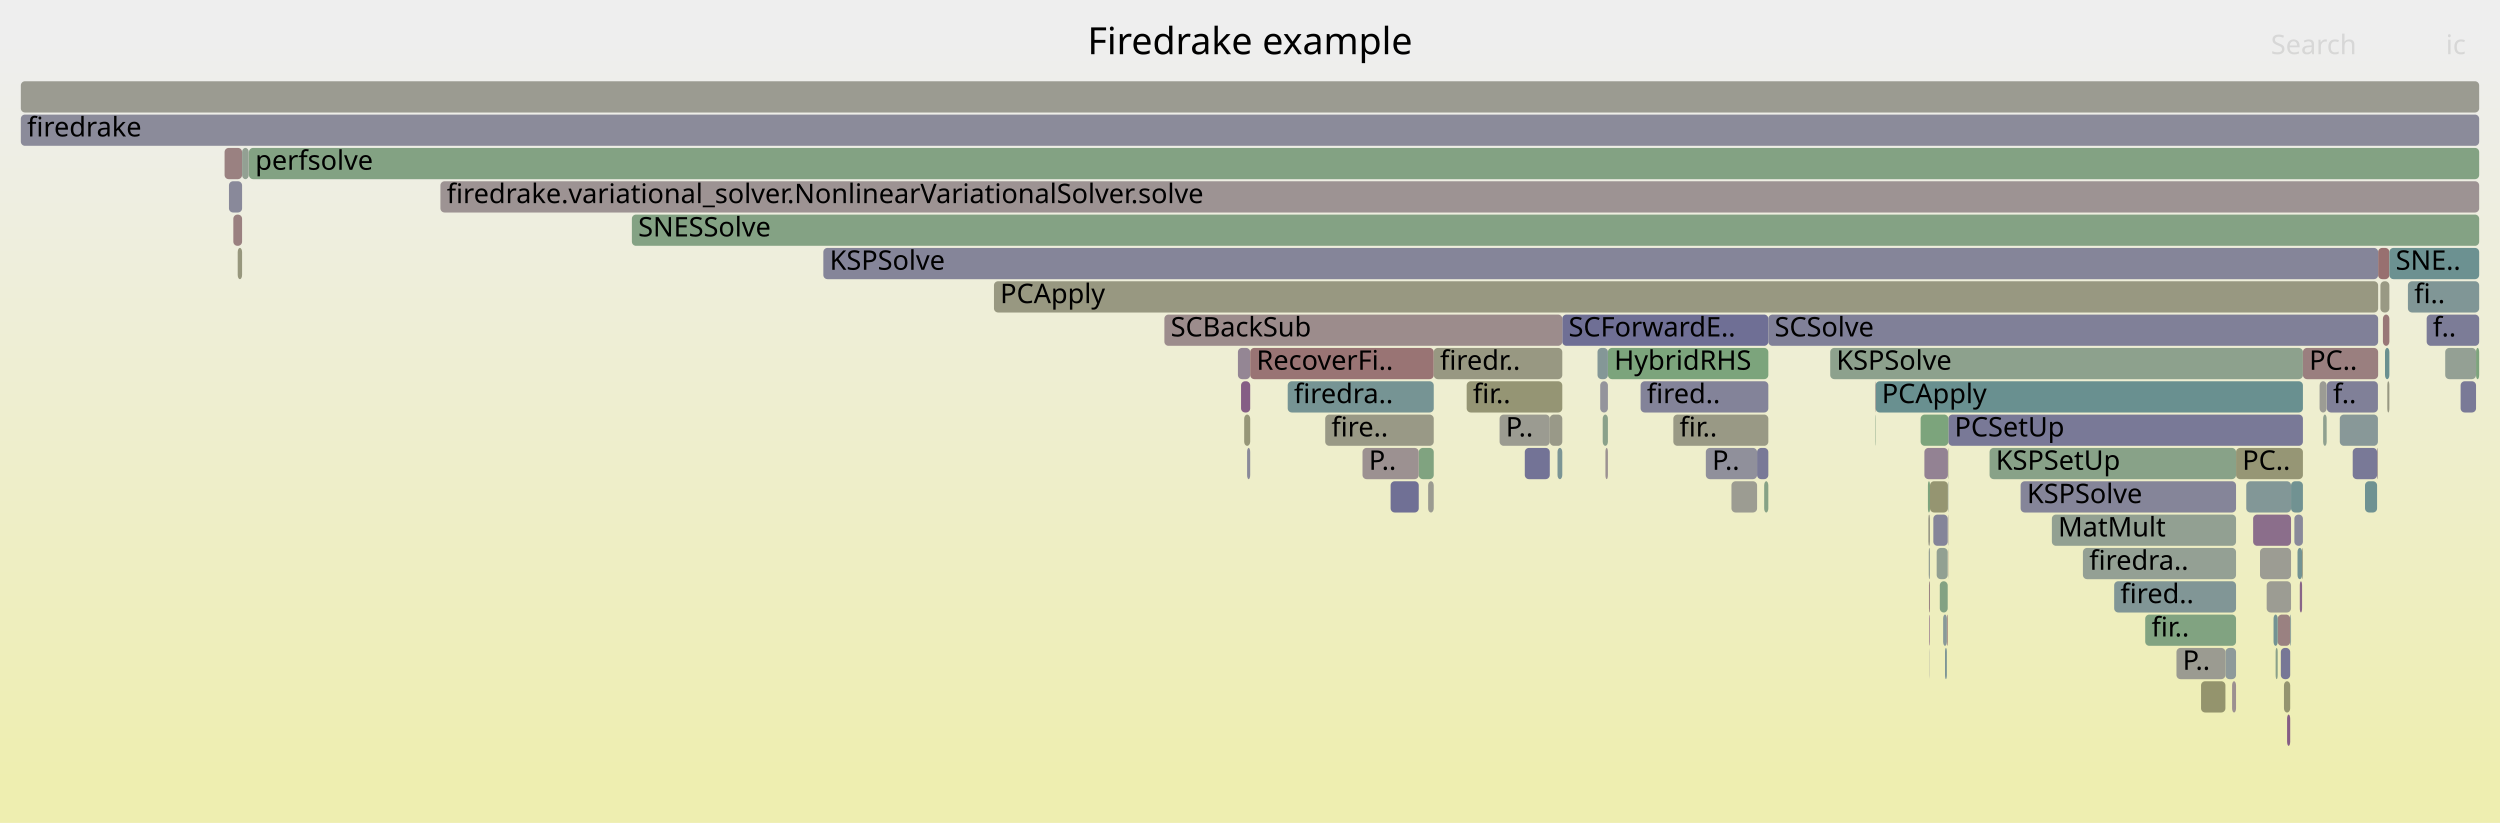
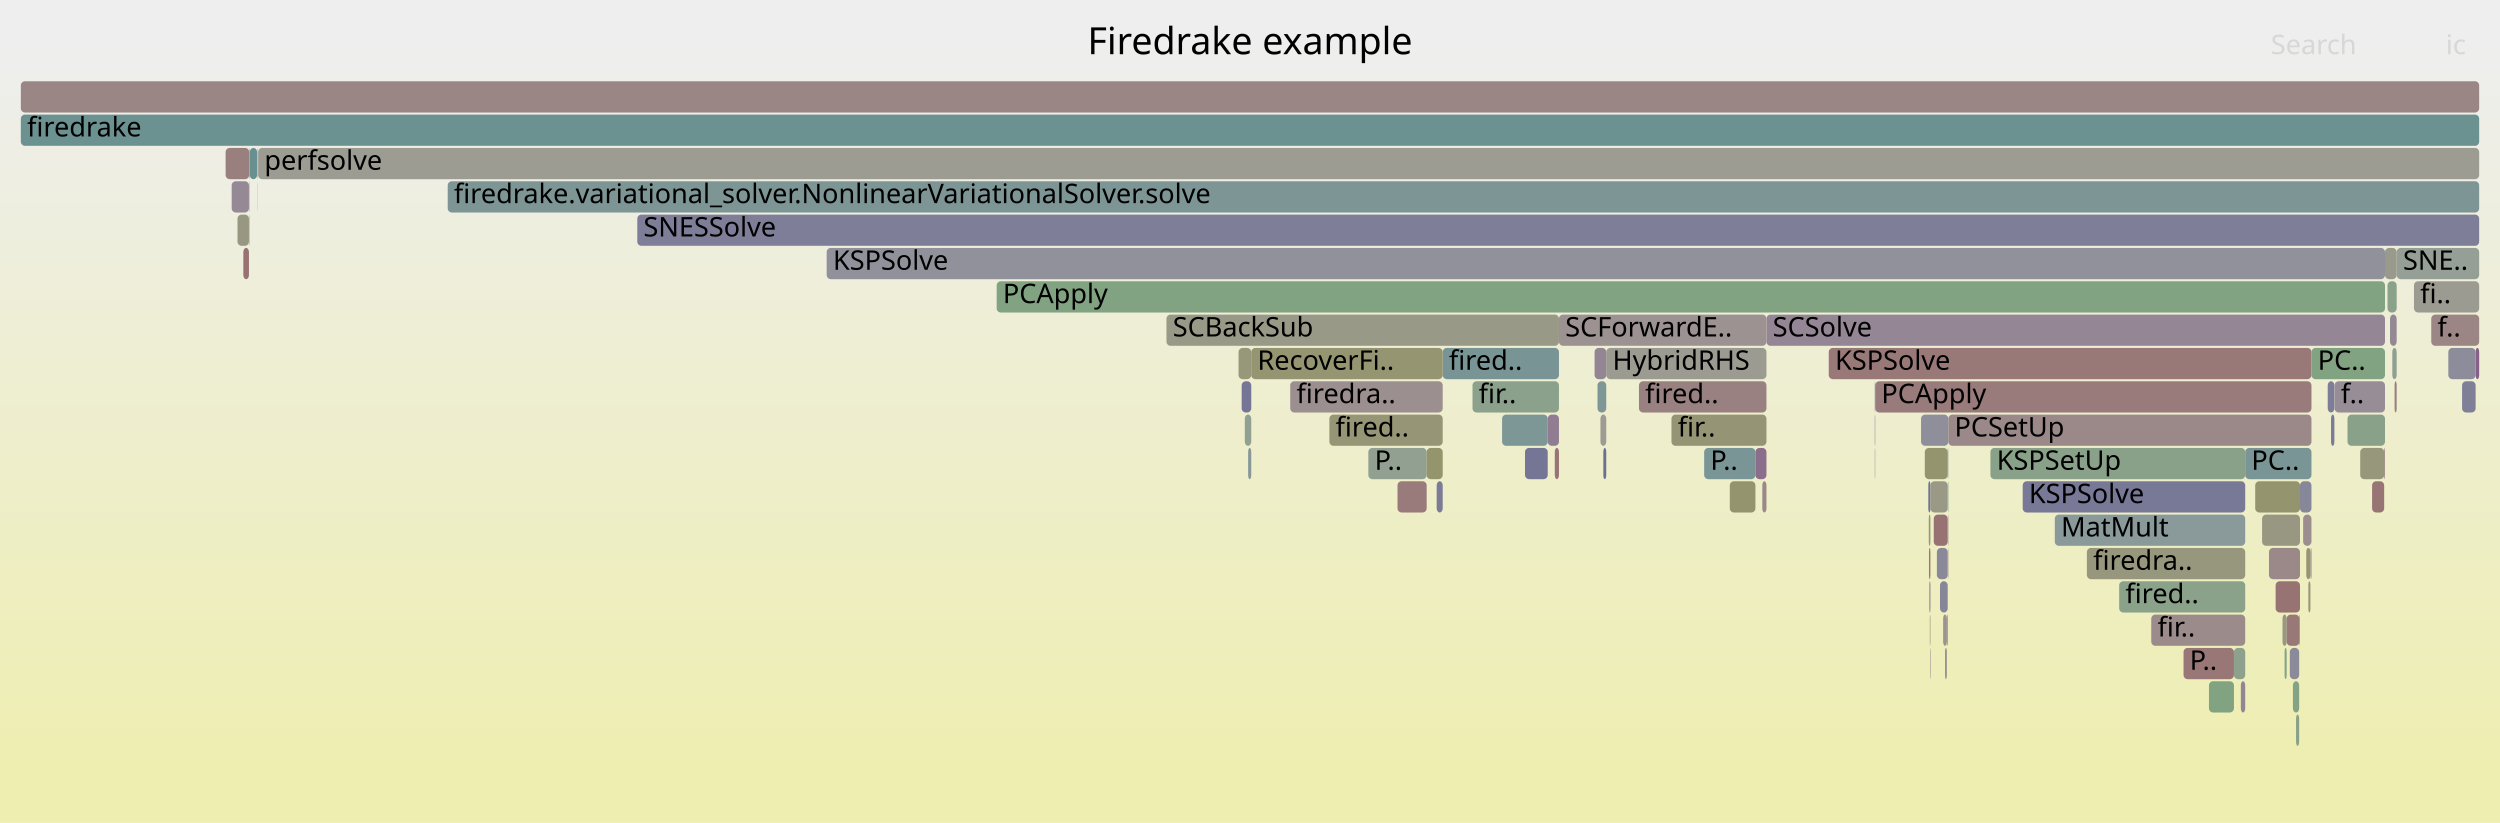
<svg xmlns="http://www.w3.org/2000/svg" version="1.1" width="1200" height="395" viewBox="0 0 1200 395">
  <defs>
    <linearGradient id="background" y1="0" y2="1" x1="0" x2="0">
      <stop stop-color="#eeeeee" offset="5%" />
      <stop stop-color="#eeeeb0" offset="95%" />
    </linearGradient>
  </defs>
  <style type="text/css">
	text { font-family:Verdana; font-size:13px; fill:rgb(0,0,0); }
	#search, #ignorecase { opacity:0.1; cursor:pointer; }
	#search:hover, #search.show, #ignorecase:hover, #ignorecase.show { opacity:1; }
	#subtitle { text-anchor:middle; font-color:rgb(160,160,160); }
	#title { text-anchor:middle; font-size:18px}
	#unzoom { cursor:pointer; }
	#frames &gt; *:hover { stroke:black; stroke-width:0.5; cursor:pointer; }
	.hide { display:none; }
	.parent { opacity:0.5; }
</style>
  <rect x="0.0" y="0" width="1200.0" height="395.0" fill="url(#background)" />
  <text id="title" x="600.00" y="26">Firedrake example</text>
  <text id="details" x="10.00" y="377"> </text>
  <text id="unzoom" x="10.00" y="26" class="hide">Reset Zoom</text>
  <text id="search" x="1090.00" y="26">Search</text>
  <text id="ignorecase" x="1174.00" y="26">ic</text>
  <text id="matched" x="1090.00" y="377"> </text>
  <g id="frames">
    <g>
-       <rect x="749.9" y="151" width="98.9" height="15.0" fill="rgb(110.838,110.838,148.872)" rx="2" ry="2" />
-       <text x="752.91" y="161.5">SCForwardE..</text>
-     </g>
-     <g>
-       <rect x="929.6" y="263" width="5.3" height="15.0" fill="rgb(145.613,160.017,145.613)" rx="2" ry="2" />
-       <text x="932.57" y="273.5" />
-     </g>
-     <g>
-       <rect x="848.8" y="151" width="292.7" height="15.0" fill="rgb(127.816,127.816,152.158)" rx="2" ry="2" />
-       <text x="851.80" y="161.5">SCSolve</text>
-     </g>
-     <g>
-       <rect x="1081.5" y="247" width="18.2" height="15.0" fill="rgb(139.339,110.181,139.339)" rx="2" ry="2" />
-       <text x="1084.46" y="257.5" />
-     </g>
-     <g>
-       <rect x="595.7" y="183" width="4.4" height="15.0" fill="rgb(133.049,94.062,133.049)" rx="2" ry="2" />
-       <text x="598.67" y="193.5" />
-     </g>
-     <g>
-       <rect x="900.1" y="199" width="0.2" height="15.0" fill="rgb(131.735,162.276,131.735)" rx="2" ry="2" />
-       <text x="903.14" y="209.5" />
-     </g>
-     <g>
-       <rect x="934.5" y="295" width="0.4" height="15.0" fill="rgb(153.055,120.086,120.086)" rx="2" ry="2" />
-       <text x="937.54" y="305.5" />
-     </g>
-     <g>
-       <rect x="770.6" y="215" width="1.2" height="15.0" fill="rgb(156.417,145.86,145.86)" rx="2" ry="2" />
-       <text x="773.57" y="225.5" />
-     </g>
-     <g>
-       <rect x="1102.8" y="263" width="2.2" height="15.0" fill="rgb(114.756,146.788,146.788)" rx="2" ry="2" />
-       <text x="1105.81" y="273.5" />
-     </g>
-     <g>
-       <rect x="1141.5" y="119" width="5.4" height="15.0" fill="rgb(152.062,112.475,112.475)" rx="2" ry="2" />
-       <text x="1144.46" y="129.5" />
-     </g>
-     <g>
-       <rect x="1056.5" y="327" width="11.7" height="15.0" fill="rgb(147.929,147.929,109.195)" rx="2" ry="2" />
-       <text x="1059.53" y="337.5" />
-     </g>
-     <g>
-       <rect x="594.2" y="167" width="5.9" height="15.0" fill="rgb(148.497,133.649,148.497)" rx="2" ry="2" />
-       <text x="597.18" y="177.5" />
-     </g>
-     <g>
-       <rect x="925.6" y="247" width="0.8" height="15.0" fill="rgb(153.165,153.165,134.567)" rx="2" ry="2" />
-       <text x="928.60" y="257.5" />
-     </g>
-     <g>
-       <rect x="1068.2" y="311" width="5.1" height="15.0" fill="rgb(141.513,153.726,153.726)" rx="2" ry="2" />
-       <text x="1071.21" y="321.5" />
-     </g>
-     <g>
-       <rect x="10.0" y="55" width="1180.0" height="15.0" fill="rgb(138.811,138.811,154.286)" rx="2" ry="2" />
+       <rect x="1181.8" y="183" width="6.5" height="15.0" fill="rgb(127.271,127.271,152.052)" rx="2" ry="2" />
+       <text x="1184.76" y="193.5" />
+     </g>
+     <g>
+       <rect x="638.1" y="199" width="54.4" height="15.0" fill="rgb(149.765,149.765,118.093)" rx="2" ry="2" />
+       <text x="641.07" y="209.5">fired..</text>
+     </g>
+     <g>
+       <rect x="818.0" y="215" width="24.6" height="15.0" fill="rgb(121.964,148.657,148.657)" rx="2" ry="2" />
+       <text x="820.97" y="225.5">P..</text>
+     </g>
+     <g>
+       <rect x="1060.3" y="327" width="12.0" height="15.0" fill="rgb(130.145,162.534,130.145)" rx="2" ry="2" />
+       <text x="1063.28" y="337.5" />
+     </g>
+     <g>
+       <rect x="706.8" y="183" width="41.5" height="15.0" fill="rgb(138.758,161.132,138.758)" rx="2" ry="2" />
+       <text x="709.76" y="193.5">fir..</text>
+     </g>
+     <g>
+       <rect x="1120.6" y="183" width="24.2" height="15.0" fill="rgb(151.414,141.122,151.414)" rx="2" ry="2" />
+       <text x="1123.60" y="193.5">f..</text>
+     </g>
+     <g>
+       <rect x="1095.6" y="295" width="2.0" height="15.0" fill="rgb(151.921,151.921,128.54)" rx="2" ry="2" />
+       <text x="1098.60" y="305.5" />
+     </g>
+     <g>
+       <rect x="928.2" y="247" width="6.7" height="15.0" fill="rgb(152.322,114.471,114.471)" rx="2" ry="2" />
+       <text x="931.17" y="257.5" />
+     </g>
+     <g>
+       <rect x="1167.0" y="151" width="23.0" height="15.0" fill="rgb(154.704,132.734,132.734)" rx="2" ry="2" />
+       <text x="1169.96" y="161.5">f..</text>
+     </g>
+     <g>
+       <rect x="596.0" y="183" width="4.6" height="15.0" fill="rgb(116.51,116.51,149.97)" rx="2" ry="2" />
+       <text x="599.02" y="193.5" />
+     </g>
+     <g>
+       <rect x="932.7" y="295" width="1.8" height="15.0" fill="rgb(156.382,145.596,145.596)" rx="2" ry="2" />
+       <text x="935.74" y="305.5" />
+     </g>
+     <g>
+       <rect x="599.1" y="215" width="1.5" height="15.0" fill="rgb(136.085,152.318,152.318)" rx="2" ry="2" />
+       <text x="602.05" y="225.5" />
+     </g>
+     <g>
+       <rect x="1126.8" y="199" width="18.0" height="15.0" fill="rgb(136.564,161.49,136.564)" rx="2" ry="2" />
+       <text x="1129.75" y="209.5" />
+     </g>
+     <g>
+       <rect x="123.7" y="87" width="0.1" height="15.0" fill="rgb(138.777,161.129,138.777)" rx="2" ry="2" />
+       <text x="126.69" y="97.5" />
+     </g>
+     <g>
+       <rect x="929.7" y="263" width="5.2" height="15.0" fill="rgb(136.663,136.663,153.87)" rx="2" ry="2" />
+       <text x="932.69" y="273.5" />
+     </g>
+     <g>
+       <rect x="766.8" y="183" width="4.2" height="15.0" fill="rgb(125.781,149.647,149.647)" rx="2" ry="2" />
+       <text x="769.80" y="193.5" />
+     </g>
+     <g>
+       <rect x="934.9" y="215" width="0.3" height="15.0" fill="rgb(146.428,155,155)" rx="2" ry="2" />
+       <text x="937.93" y="225.5" />
+     </g>
+     <g>
+       <rect x="771.0" y="167" width="76.9" height="15.0" fill="rgb(155.381,155.381,145.308)" rx="2" ry="2" />
+       <text x="774.02" y="177.5">HybridRHS</text>
+     </g>
+     <g>
+       <rect x="925.6" y="231" width="1.0" height="15.0" fill="rgb(112.896,112.896,149.27)" rx="2" ry="2" />
+       <text x="928.59" y="241.5" />
+     </g>
+     <g>
+       <rect x="922.1" y="199" width="13.1" height="15.0" fill="rgb(142.882,142.882,155.074)" rx="2" ry="2" />
+       <text x="925.08" y="209.5" />
+     </g>
+     <g>
+       <rect x="108.3" y="71" width="11.3" height="15.0" fill="rgb(153.936,126.843,126.843)" rx="2" ry="2" />
+       <text x="111.29" y="81.5" />
+     </g>
+     <g>
+       <rect x="1188.3" y="167" width="1.7" height="15.0" fill="rgb(133.763,95.892,133.763)" rx="2" ry="2" />
+       <text x="1191.27" y="177.5" />
+     </g>
+     <g>
+       <rect x="119.6" y="71" width="0.3" height="15.0" fill="rgb(152.511,152.511,131.4)" rx="2" ry="2" />
+       <text x="122.62" y="81.5" />
+     </g>
+     <g>
+       <rect x="594.5" y="167" width="6.1" height="15.0" fill="rgb(150.627,150.627,122.27)" rx="2" ry="2" />
+       <text x="597.49" y="177.5" />
+     </g>
+     <g>
+       <rect x="1148.3" y="167" width="2.1" height="15.0" fill="rgb(143.713,160.326,143.713)" rx="2" ry="2" />
+       <text x="1151.29" y="177.5" />
+     </g>
+     <g>
+       <rect x="119.9" y="71" width="3.5" height="15.0" fill="rgb(104.054,144.014,144.014)" rx="2" ry="2" />
+       <text x="122.86" y="81.5" />
+     </g>
+     <g>
+       <rect x="1144.4" y="215" width="0.4" height="15.0" fill="rgb(154.381,130.257,130.257)" rx="2" ry="2" />
+       <text x="1147.36" y="225.5" />
+     </g>
+     <g>
+       <rect x="1096.6" y="311" width="1.0" height="15.0" fill="rgb(133.609,161.971,133.609)" rx="2" ry="2" />
+       <text x="1099.59" y="321.5" />
+     </g>
+     <g>
+       <rect x="1158.7" y="135" width="31.3" height="15.0" fill="rgb(155.307,155.307,144.949)" rx="2" ry="2" />
+       <text x="1161.70" y="145.5">fi..</text>
+     </g>
+     <g>
+       <rect x="1075.6" y="327" width="2.1" height="15.0" fill="rgb(148.267,133.06,148.267)" rx="2" ry="2" />
+       <text x="1078.62" y="337.5" />
+     </g>
+     <g>
+       <rect x="721.0" y="199" width="21.9" height="15.0" fill="rgb(125.38,149.543,149.543)" rx="2" ry="2" />
+       <text x="724.05" y="209.5" />
+     </g>
+     <g>
+       <rect x="1102.1" y="343" width="1.5" height="15.0" fill="rgb(136.302,161.532,136.302)" rx="2" ry="2" />
+       <text x="1105.10" y="353.5" />
+     </g>
+     <g>
+       <rect x="1118.9" y="199" width="1.6" height="15.0" fill="rgb(122.435,122.435,151.116)" rx="2" ry="2" />
+       <text x="1121.94" y="209.5" />
+     </g>
+     <g>
+       <rect x="1103.7" y="295" width="0.3" height="15.0" fill="rgb(116.46,147.23,147.23)" rx="2" ry="2" />
+       <text x="1106.65" y="305.5" />
+     </g>
+     <g>
+       <rect x="1150.4" y="119" width="39.6" height="15.0" fill="rgb(148.92,159.478,148.92)" rx="2" ry="2" />
+       <text x="1153.44" y="129.5">SNE..</text>
+     </g>
+     <g>
+       <rect x="10.0" y="39" width="1180.0" height="15.0" fill="rgb(154.824,133.651,133.651)" rx="2" ry="2" />
+       <text x="13.00" y="49.5" />
+     </g>
+     <g>
+       <rect x="119.7" y="87" width="0.2" height="15.0" fill="rgb(154.854,154.854,142.754)" rx="2" ry="2" />
+       <text x="122.69" y="97.5" />
+     </g>
+     <g>
+       <rect x="111.2" y="87" width="8.3" height="15.0" fill="rgb(149.785,136.948,149.785)" rx="2" ry="2" />
+       <text x="114.17" y="97.5" />
+     </g>
+     <g>
+       <rect x="986.3" y="247" width="91.4" height="15.0" fill="rgb(138.077,152.835,152.835)" rx="2" ry="2" />
+       <text x="989.31" y="257.5">MatMult</text>
+     </g>
+     <g>
+       <rect x="1147.2" y="151" width="3.2" height="15.0" fill="rgb(149.47,136.141,149.47)" rx="2" ry="2" />
+       <text x="1150.21" y="161.5" />
+     </g>
+     <g>
+       <rect x="689.6" y="231" width="2.9" height="15.0" fill="rgb(122.911,122.911,151.209)" rx="2" ry="2" />
+       <text x="692.56" y="241.5" />
+     </g>
+     <g>
+       <rect x="1117.3" y="183" width="3.2" height="15.0" fill="rgb(124.556,124.556,151.527)" rx="2" ry="2" />
+       <text x="1120.34" y="193.5" />
+     </g>
+     <g>
+       <rect x="1085.8" y="247" width="18.2" height="15.0" fill="rgb(152.271,152.271,130.238)" rx="2" ry="2" />
+       <text x="1088.77" y="257.5" />
+     </g>
+     <g>
+       <rect x="1097.6" y="295" width="6.1" height="15.0" fill="rgb(153.107,120.488,120.488)" rx="2" ry="2" />
+       <text x="1100.58" y="305.5" />
+     </g>
+     <g>
+       <rect x="1105.5" y="247" width="4.0" height="15.0" fill="rgb(155.928,142.118,142.118)" rx="2" ry="2" />
+       <text x="1108.52" y="257.5" />
+     </g>
+     <g>
+       <rect x="478.4" y="135" width="666.4" height="15.0" fill="rgb(129.232,162.683,129.232)" rx="2" ry="2" />
+       <text x="481.38" y="145.5">PCApply</text>
+     </g>
+     <g>
+       <rect x="935.0" y="231" width="0.2" height="15.0" fill="rgb(112.747,146.268,146.268)" rx="2" ry="2" />
+       <text x="937.96" y="241.5" />
+     </g>
+     <g>
+       <rect x="670.8" y="231" width="14.0" height="15.0" fill="rgb(153.485,123.384,123.384)" rx="2" ry="2" />
+       <text x="673.83" y="241.5" />
+     </g>
+     <g>
+       <rect x="847.9" y="151" width="296.9" height="15.0" fill="rgb(148.596,133.901,148.596)" rx="2" ry="2" />
+       <text x="850.90" y="161.5">SCSolve</text>
+     </g>
+     <g>
+       <rect x="619.3" y="183" width="73.2" height="15.0" fill="rgb(156.039,142.963,142.963)" rx="2" ry="2" />
+       <text x="622.32" y="193.5">firedra..</text>
+     </g>
+     <g>
+       <rect x="926.1" y="279" width="0.5" height="15.0" fill="rgb(143.125,119.883,143.125)" rx="2" ry="2" />
+       <text x="929.11" y="289.5" />
+     </g>
+     <g>
+       <rect x="1082.5" y="231" width="21.5" height="15.0" fill="rgb(148.027,148.027,109.667)" rx="2" ry="2" />
+       <text x="1085.46" y="241.5" />
+     </g>
+     <g>
+       <rect x="1175.2" y="167" width="13.1" height="15.0" fill="rgb(139.763,139.763,154.47)" rx="2" ry="2" />
+       <text x="1178.22" y="177.5" />
+     </g>
+     <g>
+       <rect x="1108.0" y="279" width="1.0" height="15.0" fill="rgb(149.682,149.682,117.691)" rx="2" ry="2" />
+       <text x="1111.02" y="289.5" />
+     </g>
+     <g>
+       <rect x="935.2" y="199" width="174.3" height="15.0" fill="rgb(155.323,137.479,137.479)" rx="2" ry="2" />
+       <text x="938.15" y="209.5">PCSetUp</text>
+     </g>
+     <g>
+       <rect x="123.9" y="71" width="1066.1" height="15.0" fill="rgb(155.521,155.521,145.985)" rx="2" ry="2" />
+       <text x="126.89" y="81.5">perfsolve</text>
+     </g>
+     <g>
+       <rect x="1149.4" y="183" width="1.0" height="15.0" fill="rgb(154.014,127.443,127.443)" rx="2" ry="2" />
+       <text x="1152.36" y="193.5" />
+     </g>
+     <g>
+       <rect x="934.5" y="295" width="0.4" height="15.0" fill="rgb(153.834,126.059,126.059)" rx="2" ry="2" />
+       <text x="937.52" y="305.5" />
+     </g>
+     <g>
+       <rect x="955.4" y="215" width="122.3" height="15.0" fill="rgb(136.713,161.465,136.713)" rx="2" ry="2" />
+       <text x="958.42" y="225.5">KSPSetUp</text>
+     </g>
+     <g>
+       <rect x="970.9" y="231" width="106.8" height="15.0" fill="rgb(119.662,119.662,150.58)" rx="2" ry="2" />
+       <text x="973.87" y="241.5">KSPSolve</text>
+     </g>
+     <g>
+       <rect x="559.9" y="151" width="188.4" height="15.0" fill="rgb(153.177,153.177,134.626)" rx="2" ry="2" />
+       <text x="562.93" y="161.5">SCBackSub</text>
+     </g>
+     <g>
+       <rect x="1072.3" y="311" width="5.4" height="15.0" fill="rgb(140.942,160.777,140.942)" rx="2" ry="2" />
+       <text x="1075.33" y="321.5" />
+     </g>
+     <g>
+       <rect x="925.9" y="263" width="0.7" height="15.0" fill="rgb(153.177,121.021,121.021)" rx="2" ry="2" />
+       <text x="928.94" y="273.5" />
+     </g>
+     <g>
+       <rect x="1104.0" y="231" width="5.5" height="15.0" fill="rgb(134.996,134.996,153.548)" rx="2" ry="2" />
+       <text x="1107.04" y="241.5" />
+     </g>
+     <g>
+       <rect x="1092.3" y="279" width="11.7" height="15.0" fill="rgb(152.363,114.781,114.781)" rx="2" ry="2" />
+       <text x="1095.33" y="289.5" />
+     </g>
+     <g>
+       <rect x="1107.0" y="263" width="2.0" height="15.0" fill="rgb(148.645,148.645,112.664)" rx="2" ry="2" />
+       <text x="1109.99" y="273.5" />
+     </g>
+     <g>
+       <rect x="923.9" y="215" width="11.0" height="15.0" fill="rgb(148.307,148.307,111.026)" rx="2" ry="2" />
+       <text x="926.85" y="225.5" />
+     </g>
+     <g>
+       <rect x="786.7" y="183" width="61.2" height="15.0" fill="rgb(154.171,128.646,128.646)" rx="2" ry="2" />
+       <text x="789.67" y="193.5">fired..</text>
+     </g>
+     <g>
+       <rect x="845.9" y="231" width="2.0" height="15.0" fill="rgb(155.18,136.382,136.382)" rx="2" ry="2" />
+       <text x="848.95" y="241.5" />
+     </g>
+     <g>
+       <rect x="926.3" y="295" width="0.3" height="15.0" fill="rgb(150.292,150.292,120.648)" rx="2" ry="2" />
+       <text x="929.28" y="305.5" />
+     </g>
+     <g>
+       <rect x="116.8" y="119" width="2.7" height="15.0" fill="rgb(152.301,114.304,114.304)" rx="2" ry="2" />
+       <text x="119.79" y="129.5" />
+     </g>
+     <g>
+       <rect x="123.6" y="71" width="0.2" height="15.0" fill="rgb(117.015,147.374,147.374)" rx="2" ry="2" />
+       <text x="126.56" y="81.5" />
+     </g>
+     <g>
+       <rect x="899.9" y="183" width="0.2" height="15.0" fill="rgb(115.38,115.38,149.751)" rx="2" ry="2" />
+       <text x="902.89" y="193.5" />
+     </g>
+     <g>
+       <rect x="802.3" y="199" width="45.6" height="15.0" fill="rgb(149.457,149.457,116.601)" rx="2" ry="2" />
+       <text x="805.32" y="209.5">fir..</text>
+     </g>
+     <g>
+       <rect x="656.8" y="215" width="28.0" height="15.0" fill="rgb(146.397,159.889,146.397)" rx="2" ry="2" />
+       <text x="659.82" y="225.5">P..</text>
+     </g>
+     <g>
+       <rect x="742.9" y="199" width="5.4" height="15.0" fill="rgb(144.937,124.525,144.937)" rx="2" ry="2" />
+       <text x="745.90" y="209.5" />
+     </g>
+     <g>
+       <rect x="1144.8" y="119" width="5.6" height="15.0" fill="rgb(154.332,154.332,140.222)" rx="2" ry="2" />
+       <text x="1147.82" y="129.5" />
+     </g>
+     <g>
+       <rect x="926.6" y="231" width="8.3" height="15.0" fill="rgb(152.772,152.772,132.664)" rx="2" ry="2" />
+       <text x="929.61" y="241.5" />
+     </g>
+     <g>
+       <rect x="1077.7" y="215" width="31.8" height="15.0" fill="rgb(121.688,148.586,148.586)" rx="2" ry="2" />
+       <text x="1080.65" y="225.5">PC..</text>
+     </g>
+     <g>
+       <rect x="214.9" y="87" width="975.1" height="15.0" fill="rgb(124.99,149.442,149.442)" rx="2" ry="2" />
+       <text x="217.87" y="97.5">firedrake.variational_solver.NonlinearVariationalSolver.solve</text>
+     </g>
+     <g>
+       <rect x="768.2" y="199" width="2.8" height="15.0" fill="rgb(155.887,155.887,147.758)" rx="2" ry="2" />
+       <text x="771.21" y="209.5" />
+     </g>
+     <g>
+       <rect x="305.9" y="103" width="884.1" height="15.0" fill="rgb(126.199,126.199,151.845)" rx="2" ry="2" />
+       <text x="308.85" y="113.5">SNESSolve</text>
+     </g>
+     <g>
+       <rect x="10.0" y="55" width="1180.0" height="15.0" fill="rgb(107.876,145.005,145.005)" rx="2" ry="2" />
      <text x="13.00" y="65.5">firedrake</text>
    </g>
    <g>
-       <rect x="1145.9" y="183" width="1.0" height="15.0" fill="rgb(152.168,152.168,129.738)" rx="2" ry="2" />
-       <text x="1148.88" y="193.5" />
-     </g>
-     <g>
-       <rect x="618.1" y="183" width="70.1" height="15.0" fill="rgb(118.115,147.659,147.659)" rx="2" ry="2" />
-       <text x="621.09" y="193.5">firedra..</text>
-     </g>
-     <g>
-       <rect x="935.1" y="263" width="0.1" height="15.0" fill="rgb(152.632,116.842,116.842)" rx="2" ry="2" />
-       <text x="938.05" y="273.5" />
-     </g>
-     <g>
-       <rect x="1071.4" y="327" width="1.9" height="15.0" fill="rgb(156.151,143.826,143.826)" rx="2" ry="2" />
-       <text x="1074.38" y="337.5" />
-     </g>
-     <g>
-       <rect x="935.0" y="215" width="0.2" height="15.0" fill="rgb(148.893,148.893,113.864)" rx="2" ry="2" />
-       <text x="937.96" y="225.5" />
-     </g>
-     <g>
-       <rect x="119.5" y="71" width="1070.5" height="15.0" fill="rgb(131.03,162.39,131.03)" rx="2" ry="2" />
-       <text x="122.51" y="81.5">perfsolve</text>
-     </g>
-     <g>
-       <rect x="731.9" y="215" width="12.0" height="15.0" fill="rgb(115.416,115.416,149.758)" rx="2" ry="2" />
-       <text x="734.87" y="225.5" />
-     </g>
-     <g>
-       <rect x="477.1" y="135" width="664.4" height="15.0" fill="rgb(151.932,151.932,128.593)" rx="2" ry="2" />
-       <text x="480.08" y="145.5">PCApply</text>
-     </g>
-     <g>
-       <rect x="1088.0" y="279" width="11.7" height="15.0" fill="rgb(155.701,155.701,146.86)" rx="2" ry="2" />
-       <text x="1091.03" y="289.5" />
-     </g>
-     <g>
-       <rect x="878.5" y="167" width="226.9" height="15.0" fill="rgb(141.21,160.733,141.21)" rx="2" ry="2" />
-       <text x="881.47" y="177.5">KSPSolve</text>
-     </g>
-     <g>
-       <rect x="1181.1" y="183" width="7.4" height="15.0" fill="rgb(121.513,121.513,150.938)" rx="2" ry="2" />
-       <text x="1184.10" y="193.5" />
-     </g>
-     <g>
-       <rect x="935.0" y="247" width="0.2" height="15.0" fill="rgb(155.758,140.813,140.813)" rx="2" ry="2" />
-       <text x="938.02" y="257.5" />
-     </g>
-     <g>
-       <rect x="667.5" y="231" width="13.5" height="15.0" fill="rgb(111.505,111.505,149.001)" rx="2" ry="2" />
-       <text x="670.54" y="241.5" />
-     </g>
-     <g>
-       <rect x="769.3" y="199" width="2.5" height="15.0" fill="rgb(137.926,161.268,137.926)" rx="2" ry="2" />
-       <text x="772.33" y="209.5" />
-     </g>
-     <g>
-       <rect x="600.1" y="167" width="88.1" height="15.0" fill="rgb(152.507,115.888,115.888)" rx="2" ry="2" />
-       <text x="603.11" y="177.5">RecoverFi..</text>
-     </g>
-     <g>
-       <rect x="1113.4" y="183" width="3.4" height="15.0" fill="rgb(155.907,155.907,147.856)" rx="2" ry="2" />
-       <text x="1116.44" y="193.5" />
-     </g>
-     <g>
-       <rect x="558.9" y="151" width="191.0" height="15.0" fill="rgb(155.705,140.402,140.402)" rx="2" ry="2" />
-       <text x="561.93" y="161.5">SCBackSub</text>
-     </g>
-     <g>
-       <rect x="1094.8" y="311" width="4.5" height="15.0" fill="rgb(118.523,118.523,150.359)" rx="2" ry="2" />
-       <text x="1097.85" y="321.5" />
-     </g>
-     <g>
-       <rect x="1073.3" y="215" width="32.1" height="15.0" fill="rgb(149.632,149.632,117.448)" rx="2" ry="2" />
-       <text x="1076.30" y="225.5">PC..</text>
-     </g>
-     <g>
-       <rect x="768.1" y="183" width="3.7" height="15.0" fill="rgb(147.586,147.586,155.984)" rx="2" ry="2" />
-       <text x="771.08" y="193.5" />
-     </g>
-     <g>
-       <rect x="926.4" y="231" width="8.6" height="15.0" fill="rgb(148.666,148.666,112.766)" rx="2" ry="2" />
-       <text x="929.42" y="241.5" />
-     </g>
-     <g>
-       <rect x="1093.3" y="295" width="6.0" height="15.0" fill="rgb(154.261,129.336,129.336)" rx="2" ry="2" />
-       <text x="1096.30" y="305.5" />
-     </g>
-     <g>
-       <rect x="846.8" y="231" width="2.0" height="15.0" fill="rgb(133.611,161.97,133.611)" rx="2" ry="2" />
-       <text x="849.80" y="241.5" />
-     </g>
-     <g>
-       <rect x="931.1" y="279" width="3.8" height="15.0" fill="rgb(130.5,162.477,130.5)" rx="2" ry="2" />
-       <text x="934.13" y="289.5" />
-     </g>
-     <g>
-       <rect x="107.8" y="71" width="8.4" height="15.0" fill="rgb(154.278,129.468,129.468)" rx="2" ry="2" />
-       <text x="110.78" y="81.5" />
-     </g>
-     <g>
-       <rect x="1115.1" y="199" width="1.7" height="15.0" fill="rgb(143.03,160.437,143.03)" rx="2" ry="2" />
-       <text x="1118.12" y="209.5" />
-     </g>
-     <g>
-       <rect x="999.8" y="263" width="73.5" height="15.0" fill="rgb(148.011,159.626,148.011)" rx="2" ry="2" />
-       <text x="1002.85" y="273.5">firedra..</text>
-     </g>
-     <g>
-       <rect x="1142.6" y="135" width="4.3" height="15.0" fill="rgb(152.692,152.692,132.275)" rx="2" ry="2" />
-       <text x="1145.59" y="145.5" />
-     </g>
-     <g>
-       <rect x="1188.5" y="167" width="1.5" height="15.0" fill="rgb(124.878,163.392,124.878)" rx="2" ry="2" />
-       <text x="1191.49" y="177.5" />
-     </g>
-     <g>
-       <rect x="771.8" y="167" width="77.0" height="15.0" fill="rgb(124.012,163.533,124.012)" rx="2" ry="2" />
-       <text x="774.81" y="177.5">HybridRHS</text>
-     </g>
-     <g>
-       <rect x="1116.9" y="183" width="24.5" height="15.0" fill="rgb(128.398,128.398,152.271)" rx="2" ry="2" />
-       <text x="1119.85" y="193.5">f..</text>
-     </g>
-     <g>
-       <rect x="109.9" y="87" width="6.3" height="15.0" fill="rgb(137.282,137.282,153.99)" rx="2" ry="2" />
-       <text x="112.91" y="97.5" />
-     </g>
-     <g>
-       <rect x="926.3" y="311" width="0.1" height="15.0" fill="rgb(128.947,128.947,152.377)" rx="2" ry="2" />
-       <text x="929.26" y="321.5" />
-     </g>
-     <g>
-       <rect x="1097.8" y="343" width="1.5" height="15.0" fill="rgb(132.625,92.975,132.625)" rx="2" ry="2" />
-       <text x="1100.79" y="353.5" />
-     </g>
-     <g>
-       <rect x="1129.3" y="215" width="11.7" height="15.0" fill="rgb(121.479,121.479,150.931)" rx="2" ry="2" />
-       <text x="1132.34" y="225.5" />
-     </g>
-     <g>
-       <rect x="935.2" y="199" width="170.2" height="15.0" fill="rgb(120.812,120.812,150.802)" rx="2" ry="2" />
-       <text x="938.18" y="209.5">PCSetUp</text>
-     </g>
-     <g>
-       <rect x="211.4" y="87" width="978.6" height="15.0" fill="rgb(156.628,147.482,147.482)" rx="2" ry="2" />
-       <text x="214.42" y="97.5">firedrake.variational_solver.NonlinearVariationalSolver.solve</text>
-     </g>
-     <g>
-       <rect x="114.1" y="119" width="2.1" height="15.0" fill="rgb(151.17,151.17,124.9)" rx="2" ry="2" />
-       <text x="117.09" y="129.5" />
-     </g>
-     <g>
-       <rect x="685.5" y="231" width="2.7" height="15.0" fill="rgb(155.417,155.417,145.485)" rx="2" ry="2" />
-       <text x="688.50" y="241.5" />
-     </g>
-     <g>
-       <rect x="1173.7" y="167" width="14.8" height="15.0" fill="rgb(148.379,159.566,148.379)" rx="2" ry="2" />
-       <text x="1176.68" y="177.5" />
-     </g>
-     <g>
-       <rect x="1029.7" y="295" width="43.6" height="15.0" fill="rgb(128.935,162.732,128.935)" rx="2" ry="2" />
-       <text x="1032.74" y="305.5">fir..</text>
-     </g>
-     <g>
-       <rect x="719.8" y="199" width="24.1" height="15.0" fill="rgb(155.224,155.224,144.547)" rx="2" ry="2" />
-       <text x="722.78" y="209.5">P..</text>
-     </g>
-     <g>
-       <rect x="923.7" y="215" width="11.3" height="15.0" fill="rgb(146.96,129.709,146.96)" rx="2" ry="2" />
-       <text x="926.67" y="225.5" />
-     </g>
-     <g>
-       <rect x="598.6" y="215" width="1.5" height="15.0" fill="rgb(137.555,137.555,154.043)" rx="2" ry="2" />
-       <text x="601.63" y="225.5" />
-     </g>
-     <g>
-       <rect x="704.0" y="183" width="45.9" height="15.0" fill="rgb(149.389,149.389,116.27)" rx="2" ry="2" />
-       <text x="706.99" y="193.5">fir..</text>
-     </g>
-     <g>
-       <rect x="969.9" y="231" width="103.4" height="15.0" fill="rgb(133.156,133.156,153.192)" rx="2" ry="2" />
-       <text x="972.95" y="241.5">KSPSolve</text>
-     </g>
-     <g>
-       <rect x="112.0" y="103" width="4.2" height="15.0" fill="rgb(154.1,128.098,128.098)" rx="2" ry="2" />
-       <text x="115.02" y="113.5" />
-     </g>
-     <g>
-       <rect x="636.1" y="199" width="52.1" height="15.0" fill="rgb(152.961,152.961,133.58)" rx="2" ry="2" />
-       <text x="639.07" y="209.5">fire..</text>
-     </g>
-     <g>
-       <rect x="395.2" y="119" width="746.3" height="15.0" fill="rgb(132.588,132.588,153.081)" rx="2" ry="2" />
-       <text x="398.23" y="129.5">KSPSolve</text>
-     </g>
-     <g>
-       <rect x="925.4" y="231" width="1.0" height="15.0" fill="rgb(125.43,163.302,125.43)" rx="2" ry="2" />
-       <text x="928.43" y="241.5" />
-     </g>
-     <g>
-       <rect x="10.0" y="39" width="1180.0" height="15.0" fill="rgb(155.285,155.285,144.844)" rx="2" ry="2" />
-       <text x="13.00" y="49.5" />
-     </g>
-     <g>
-       <rect x="1146.9" y="119" width="43.1" height="15.0" fill="rgb(107.624,144.939,144.939)" rx="2" ry="2" />
-       <text x="1149.92" y="129.5">SNE..</text>
-     </g>
-     <g>
-       <rect x="1092.3" y="311" width="1.0" height="15.0" fill="rgb(137.875,161.276,137.875)" rx="2" ry="2" />
-       <text x="1095.30" y="321.5" />
-     </g>
-     <g>
-       <rect x="1143.8" y="151" width="3.1" height="15.0" fill="rgb(152.876,118.719,118.719)" rx="2" ry="2" />
-       <text x="1146.79" y="161.5" />
-     </g>
-     <g>
-       <rect x="1103.9" y="279" width="1.1" height="15.0" fill="rgb(135.708,100.876,135.708)" rx="2" ry="2" />
-       <text x="1106.88" y="289.5" />
-     </g>
-     <g>
-       <rect x="747.6" y="215" width="2.3" height="15.0" fill="rgb(122.853,148.888,148.888)" rx="2" ry="2" />
-       <text x="750.65" y="225.5" />
-     </g>
-     <g>
-       <rect x="681.0" y="215" width="7.2" height="15.0" fill="rgb(127.53,162.96,127.53)" rx="2" ry="2" />
-       <text x="684.01" y="225.5" />
-     </g>
-     <g>
-       <rect x="1105.0" y="263" width="0.4" height="15.0" fill="rgb(151.745,151.745,127.687)" rx="2" ry="2" />
-       <text x="1108.03" y="273.5" />
-     </g>
-     <g>
-       <rect x="1135.2" y="231" width="5.8" height="15.0" fill="rgb(111.067,145.832,145.832)" rx="2" ry="2" />
-       <text x="1138.18" y="241.5" />
-     </g>
-     <g>
-       <rect x="900.3" y="183" width="205.1" height="15.0" fill="rgb(104.698,144.181,144.181)" rx="2" ry="2" />
-       <text x="903.26" y="193.5">PCApply</text>
-     </g>
-     <g>
-       <rect x="803.2" y="199" width="45.6" height="15.0" fill="rgb(152.84,152.84,132.995)" rx="2" ry="2" />
-       <text x="806.16" y="209.5">fir..</text>
-     </g>
-     <g>
-       <rect x="1078.2" y="231" width="21.5" height="15.0" fill="rgb(129.585,150.633,150.633)" rx="2" ry="2" />
-       <text x="1081.16" y="241.5" />
-     </g>
-     <g>
-       <rect x="926.1" y="295" width="0.3" height="15.0" fill="rgb(135.606,100.616,135.606)" rx="2" ry="2" />
-       <text x="929.10" y="305.5" />
-     </g>
-     <g>
-       <rect x="1099.7" y="231" width="5.7" height="15.0" fill="rgb(113.053,146.347,146.347)" rx="2" ry="2" />
-       <text x="1102.73" y="241.5" />
-     </g>
-     <g>
-       <rect x="984.9" y="247" width="88.4" height="15.0" fill="rgb(146.397,159.889,146.397)" rx="2" ry="2" />
-       <text x="987.90" y="257.5">MatMult</text>
-     </g>
-     <g>
-       <rect x="1101.3" y="247" width="4.1" height="15.0" fill="rgb(136.857,136.857,153.908)" rx="2" ry="2" />
-       <text x="1104.27" y="257.5" />
-     </g>
-     <g>
-       <rect x="921.9" y="199" width="13.3" height="15.0" fill="rgb(123.839,163.561,123.839)" rx="2" ry="2" />
-       <text x="924.87" y="209.5" />
-     </g>
-     <g>
-       <rect x="787.5" y="183" width="61.3" height="15.0" fill="rgb(130.869,130.869,152.749)" rx="2" ry="2" />
-       <text x="790.49" y="193.5">fired..</text>
-     </g>
-     <g>
-       <rect x="1091.3" y="295" width="2.0" height="15.0" fill="rgb(114.736,146.783,146.783)" rx="2" ry="2" />
-       <text x="1094.31" y="305.5" />
-     </g>
-     <g>
-       <rect x="1014.8" y="279" width="58.5" height="15.0" fill="rgb(128.768,150.421,150.421)" rx="2" ry="2" />
-       <text x="1017.80" y="289.5">fired..</text>
-     </g>
-     <g>
-       <rect x="955.0" y="215" width="118.3" height="15.0" fill="rgb(136.016,161.579,136.016)" rx="2" ry="2" />
-       <text x="958.00" y="225.5">KSPSetUp</text>
-     </g>
-     <g>
-       <rect x="925.8" y="263" width="0.6" height="15.0" fill="rgb(148.862,159.488,148.862)" rx="2" ry="2" />
-       <text x="928.77" y="273.5" />
-     </g>
-     <g>
-       <rect x="1123.1" y="199" width="18.3" height="15.0" fill="rgb(136.101,152.322,152.322)" rx="2" ry="2" />
-       <text x="1126.10" y="209.5" />
-     </g>
-     <g>
-       <rect x="303.3" y="103" width="886.7" height="15.0" fill="rgb(132.338,162.178,132.338)" rx="2" ry="2" />
-       <text x="306.32" y="113.5">SNESSolve</text>
-     </g>
-     <g>
-       <rect x="1099.3" y="295" width="0.4" height="15.0" fill="rgb(127.098,149.988,149.988)" rx="2" ry="2" />
-       <text x="1102.34" y="305.5" />
-     </g>
-     <g>
-       <rect x="1096.3" y="327" width="3.0" height="15.0" fill="rgb(148.215,148.215,110.578)" rx="2" ry="2" />
-       <text x="1099.32" y="337.5" />
-     </g>
-     <g>
-       <rect x="116.2" y="71" width="3.2" height="15.0" fill="rgb(146.905,159.806,146.905)" rx="2" ry="2" />
-       <text x="119.21" y="81.5" />
-     </g>
-     <g>
-       <rect x="935.0" y="231" width="0.2" height="15.0" fill="rgb(144.662,154.542,154.542)" rx="2" ry="2" />
-       <text x="937.99" y="241.5" />
-     </g>
-     <g>
-       <rect x="818.8" y="215" width="24.6" height="15.0" fill="rgb(144.219,144.219,155.333)" rx="2" ry="2" />
-       <text x="821.84" y="225.5">P..</text>
-     </g>
-     <g>
-       <rect x="688.2" y="167" width="61.7" height="15.0" fill="rgb(152.226,152.226,130.019)" rx="2" ry="2" />
-       <text x="691.21" y="177.5">firedr..</text>
-     </g>
-     <g>
-       <rect x="843.4" y="215" width="5.4" height="15.0" fill="rgb(121.2,121.2,150.877)" rx="2" ry="2" />
-       <text x="846.42" y="225.5" />
-     </g>
-     <g>
-       <rect x="831.1" y="231" width="12.3" height="15.0" fill="rgb(155.572,155.572,146.236)" rx="2" ry="2" />
-       <text x="834.13" y="241.5" />
-     </g>
-     <g>
-       <rect x="933.6" y="311" width="0.9" height="15.0" fill="rgb(124.596,149.34,149.34)" rx="2" ry="2" />
-       <text x="936.62" y="321.5" />
-     </g>
-     <g>
-       <rect x="1084.8" y="263" width="14.9" height="15.0" fill="rgb(155.697,155.697,146.838)" rx="2" ry="2" />
-       <text x="1087.76" y="273.5" />
-     </g>
-     <g>
-       <rect x="1044.7" y="311" width="23.5" height="15.0" fill="rgb(155.343,155.343,145.122)" rx="2" ry="2" />
-       <text x="1047.68" y="321.5">P..</text>
-     </g>
-     <g>
-       <rect x="1164.8" y="151" width="25.2" height="15.0" fill="rgb(124.094,124.094,151.438)" rx="2" ry="2" />
-       <text x="1167.76" y="161.5">f..</text>
-     </g>
-     <g>
-       <rect x="1155.8" y="135" width="34.2" height="15.0" fill="rgb(128.175,150.268,150.268)" rx="2" ry="2" />
-       <text x="1158.84" y="145.5">fi..</text>
-     </g>
-     <g>
-       <rect x="1105.4" y="167" width="36.1" height="15.0" fill="rgb(153.995,127.292,127.292)" rx="2" ry="2" />
-       <text x="1108.42" y="177.5">PC..</text>
-     </g>
-     <g>
-       <rect x="766.8" y="167" width="5.0" height="15.0" fill="rgb(131.864,151.224,151.224)" rx="2" ry="2" />
-       <text x="769.83" y="177.5" />
-     </g>
-     <g>
-       <rect x="928.0" y="247" width="6.9" height="15.0" fill="rgb(131.914,131.914,152.951)" rx="2" ry="2" />
-       <text x="931.01" y="257.5" />
-     </g>
-     <g>
-       <rect x="654.0" y="215" width="27.0" height="15.0" fill="rgb(156.335,145.238,145.238)" rx="2" ry="2" />
-       <text x="657.04" y="225.5">P..</text>
-     </g>
-     <g>
-       <rect x="932.7" y="295" width="1.8" height="15.0" fill="rgb(137.197,152.607,152.607)" rx="2" ry="2" />
-       <text x="935.70" y="305.5" />
-     </g>
-     <g>
-       <rect x="1141.0" y="215" width="0.4" height="15.0" fill="rgb(156.122,143.603,143.603)" rx="2" ry="2" />
-       <text x="1144.02" y="225.5" />
-     </g>
-     <g>
-       <rect x="925.9" y="279" width="0.5" height="15.0" fill="rgb(154.587,131.834,131.834)" rx="2" ry="2" />
-       <text x="928.94" y="289.5" />
-     </g>
-     <g>
-       <rect x="597.2" y="199" width="2.9" height="15.0" fill="rgb(150.159,150.159,120.001)" rx="2" ry="2" />
-       <text x="600.16" y="209.5" />
-     </g>
-     <g>
-       <rect x="1144.8" y="167" width="2.1" height="15.0" fill="rgb(105.813,144.47,144.47)" rx="2" ry="2" />
-       <text x="1147.84" y="177.5" />
-     </g>
-     <g>
-       <rect x="743.9" y="199" width="6.0" height="15.0" fill="rgb(153.399,153.399,135.7)" rx="2" ry="2" />
-       <text x="746.94" y="209.5" />
-     </g>
-     <g>
-       <rect x="900.1" y="183" width="0.2" height="15.0" fill="rgb(153.752,125.434,125.434)" rx="2" ry="2" />
-       <text x="903.11" y="193.5" />
+       <rect x="931.2" y="279" width="3.7" height="15.0" fill="rgb(134.012,134.012,153.357)" rx="2" ry="2" />
+       <text x="934.21" y="289.5" />
+     </g>
+     <g>
+       <rect x="899.9" y="215" width="0.2" height="15.0" fill="rgb(137.039,137.039,153.943)" rx="2" ry="2" />
+       <text x="902.95" y="225.5" />
+     </g>
+     <g>
+       <rect x="935.0" y="247" width="0.2" height="15.0" fill="rgb(145.228,125.273,145.228)" rx="2" ry="2" />
+       <text x="937.99" y="257.5" />
+     </g>
+     <g>
+       <rect x="1017.2" y="279" width="60.5" height="15.0" fill="rgb(138.266,161.213,138.266)" rx="2" ry="2" />
+       <text x="1020.19" y="289.5">fired..</text>
+     </g>
+     <g>
+       <rect x="1048.1" y="311" width="24.2" height="15.0" fill="rgb(152.895,118.862,118.862)" rx="2" ry="2" />
+       <text x="1051.05" y="321.5">P..</text>
+     </g>
+     <g>
+       <rect x="1132.9" y="215" width="11.5" height="15.0" fill="rgb(150.906,150.906,123.621)" rx="2" ry="2" />
+       <text x="1135.91" y="225.5" />
+     </g>
+     <g>
+       <rect x="899.9" y="199" width="0.2" height="15.0" fill="rgb(110.27,110.27,148.762)" rx="2" ry="2" />
+       <text x="902.92" y="209.5" />
+     </g>
+     <g>
+       <rect x="114.0" y="103" width="5.5" height="15.0" fill="rgb(152.307,152.307,130.409)" rx="2" ry="2" />
+       <text x="117.03" y="113.5" />
+     </g>
+     <g>
+       <rect x="769.6" y="215" width="1.4" height="15.0" fill="rgb(109.937,109.937,148.698)" rx="2" ry="2" />
+       <text x="772.62" y="225.5" />
+     </g>
+     <g>
+       <rect x="1146.0" y="135" width="4.4" height="15.0" fill="rgb(138.177,161.227,138.177)" rx="2" ry="2" />
+       <text x="1148.99" y="145.5" />
+     </g>
+     <g>
+       <rect x="935.0" y="263" width="0.2" height="15.0" fill="rgb(155.397,138.047,138.047)" rx="2" ry="2" />
+       <text x="938.03" y="273.5" />
+     </g>
+     <g>
+       <rect x="1099.1" y="311" width="4.5" height="15.0" fill="rgb(137.963,137.963,154.122)" rx="2" ry="2" />
+       <text x="1102.14" y="321.5" />
+     </g>
+     <g>
+       <rect x="925.8" y="247" width="0.8" height="15.0" fill="rgb(151.239,151.239,125.233)" rx="2" ry="2" />
+       <text x="928.76" y="257.5" />
+     </g>
+     <g>
+       <rect x="830.3" y="231" width="12.3" height="15.0" fill="rgb(148.06,148.06,109.831)" rx="2" ry="2" />
+       <text x="833.32" y="241.5" />
+     </g>
+     <g>
+       <rect x="1138.6" y="231" width="5.8" height="15.0" fill="rgb(152.493,115.778,115.778)" rx="2" ry="2" />
+       <text x="1141.64" y="241.5" />
+     </g>
+     <g>
+       <rect x="842.6" y="215" width="5.3" height="15.0" fill="rgb(139.284,110.04,139.284)" rx="2" ry="2" />
+       <text x="845.64" y="225.5" />
+     </g>
+     <g>
+       <rect x="597.5" y="199" width="3.1" height="15.0" fill="rgb(144.979,160.12,144.979)" rx="2" ry="2" />
+       <text x="600.54" y="209.5" />
+     </g>
+     <g>
+       <rect x="748.3" y="151" width="99.6" height="15.0" fill="rgb(156.39,145.655,145.655)" rx="2" ry="2" />
+       <text x="751.32" y="161.5">SCForwardE..</text>
+     </g>
+     <g>
+       <rect x="684.8" y="215" width="7.7" height="15.0" fill="rgb(147.861,147.861,108.865)" rx="2" ry="2" />
+       <text x="687.81" y="225.5" />
+     </g>
+     <g>
+       <rect x="1032.6" y="295" width="45.1" height="15.0" fill="rgb(155.537,139.113,139.113)" rx="2" ry="2" />
+       <text x="1035.62" y="305.5">fir..</text>
+     </g>
+     <g>
+       <rect x="692.5" y="167" width="55.8" height="15.0" fill="rgb(120.246,148.212,148.212)" rx="2" ry="2" />
+       <text x="695.48" y="177.5">fired..</text>
+     </g>
+     <g>
+       <rect x="926.4" y="311" width="0.2" height="15.0" fill="rgb(140.619,113.462,140.619)" rx="2" ry="2" />
+       <text x="929.44" y="321.5" />
+     </g>
+     <g>
+       <rect x="933.6" y="311" width="0.9" height="15.0" fill="rgb(156.175,144.008,144.008)" rx="2" ry="2" />
+       <text x="936.63" y="321.5" />
+     </g>
+     <g>
+       <rect x="877.8" y="167" width="231.7" height="15.0" fill="rgb(153.09,120.358,120.358)" rx="2" ry="2" />
+       <text x="880.83" y="177.5">KSPSolve</text>
+     </g>
+     <g>
+       <rect x="119.7" y="103" width="0.2" height="15.0" fill="rgb(147.392,147.392,155.947)" rx="2" ry="2" />
+       <text x="122.74" y="113.5" />
+     </g>
+     <g>
+       <rect x="765.4" y="167" width="5.6" height="15.0" fill="rgb(148.071,132.557,148.071)" rx="2" ry="2" />
+       <text x="768.39" y="177.5" />
+     </g>
+     <g>
+       <rect x="1001.7" y="263" width="76.0" height="15.0" fill="rgb(151.109,151.109,124.604)" rx="2" ry="2" />
+       <text x="1004.75" y="273.5">firedra..</text>
+     </g>
+     <g>
+       <rect x="1100.6" y="327" width="3.0" height="15.0" fill="rgb(131.911,162.247,131.911)" rx="2" ry="2" />
+       <text x="1103.62" y="337.5" />
+     </g>
+     <g>
+       <rect x="900.1" y="183" width="209.4" height="15.0" fill="rgb(153.41,122.806,122.806)" rx="2" ry="2" />
+       <text x="903.05" y="193.5">PCApply</text>
+     </g>
+     <g>
+       <rect x="1109.5" y="167" width="35.3" height="15.0" fill="rgb(130.254,162.517,130.254)" rx="2" ry="2" />
+       <text x="1112.49" y="177.5">PC..</text>
+     </g>
+     <g>
+       <rect x="396.8" y="119" width="748.0" height="15.0" fill="rgb(144.706,144.706,155.427)" rx="2" ry="2" />
+       <text x="399.83" y="129.5">KSPSolve</text>
+     </g>
+     <g>
+       <rect x="746.3" y="215" width="2.0" height="15.0" fill="rgb(152.581,116.457,116.457)" rx="2" ry="2" />
+       <text x="749.25" y="225.5" />
+     </g>
+     <g>
+       <rect x="732.0" y="215" width="10.9" height="15.0" fill="rgb(116.626,116.626,149.992)" rx="2" ry="2" />
+       <text x="734.98" y="225.5" />
+     </g>
+     <g>
+       <rect x="1109.1" y="263" width="0.4" height="15.0" fill="rgb(141.286,115.17,141.286)" rx="2" ry="2" />
+       <text x="1112.10" y="273.5" />
+     </g>
+     <g>
+       <rect x="1089.1" y="263" width="14.9" height="15.0" fill="rgb(155.232,136.782,136.782)" rx="2" ry="2" />
+       <text x="1092.07" y="273.5" />
+     </g>
+     <g>
+       <rect x="600.6" y="167" width="91.9" height="15.0" fill="rgb(148.818,148.818,113.501)" rx="2" ry="2" />
+       <text x="603.56" y="177.5">RecoverFi..</text>
    </g>
  </g>
</svg>
